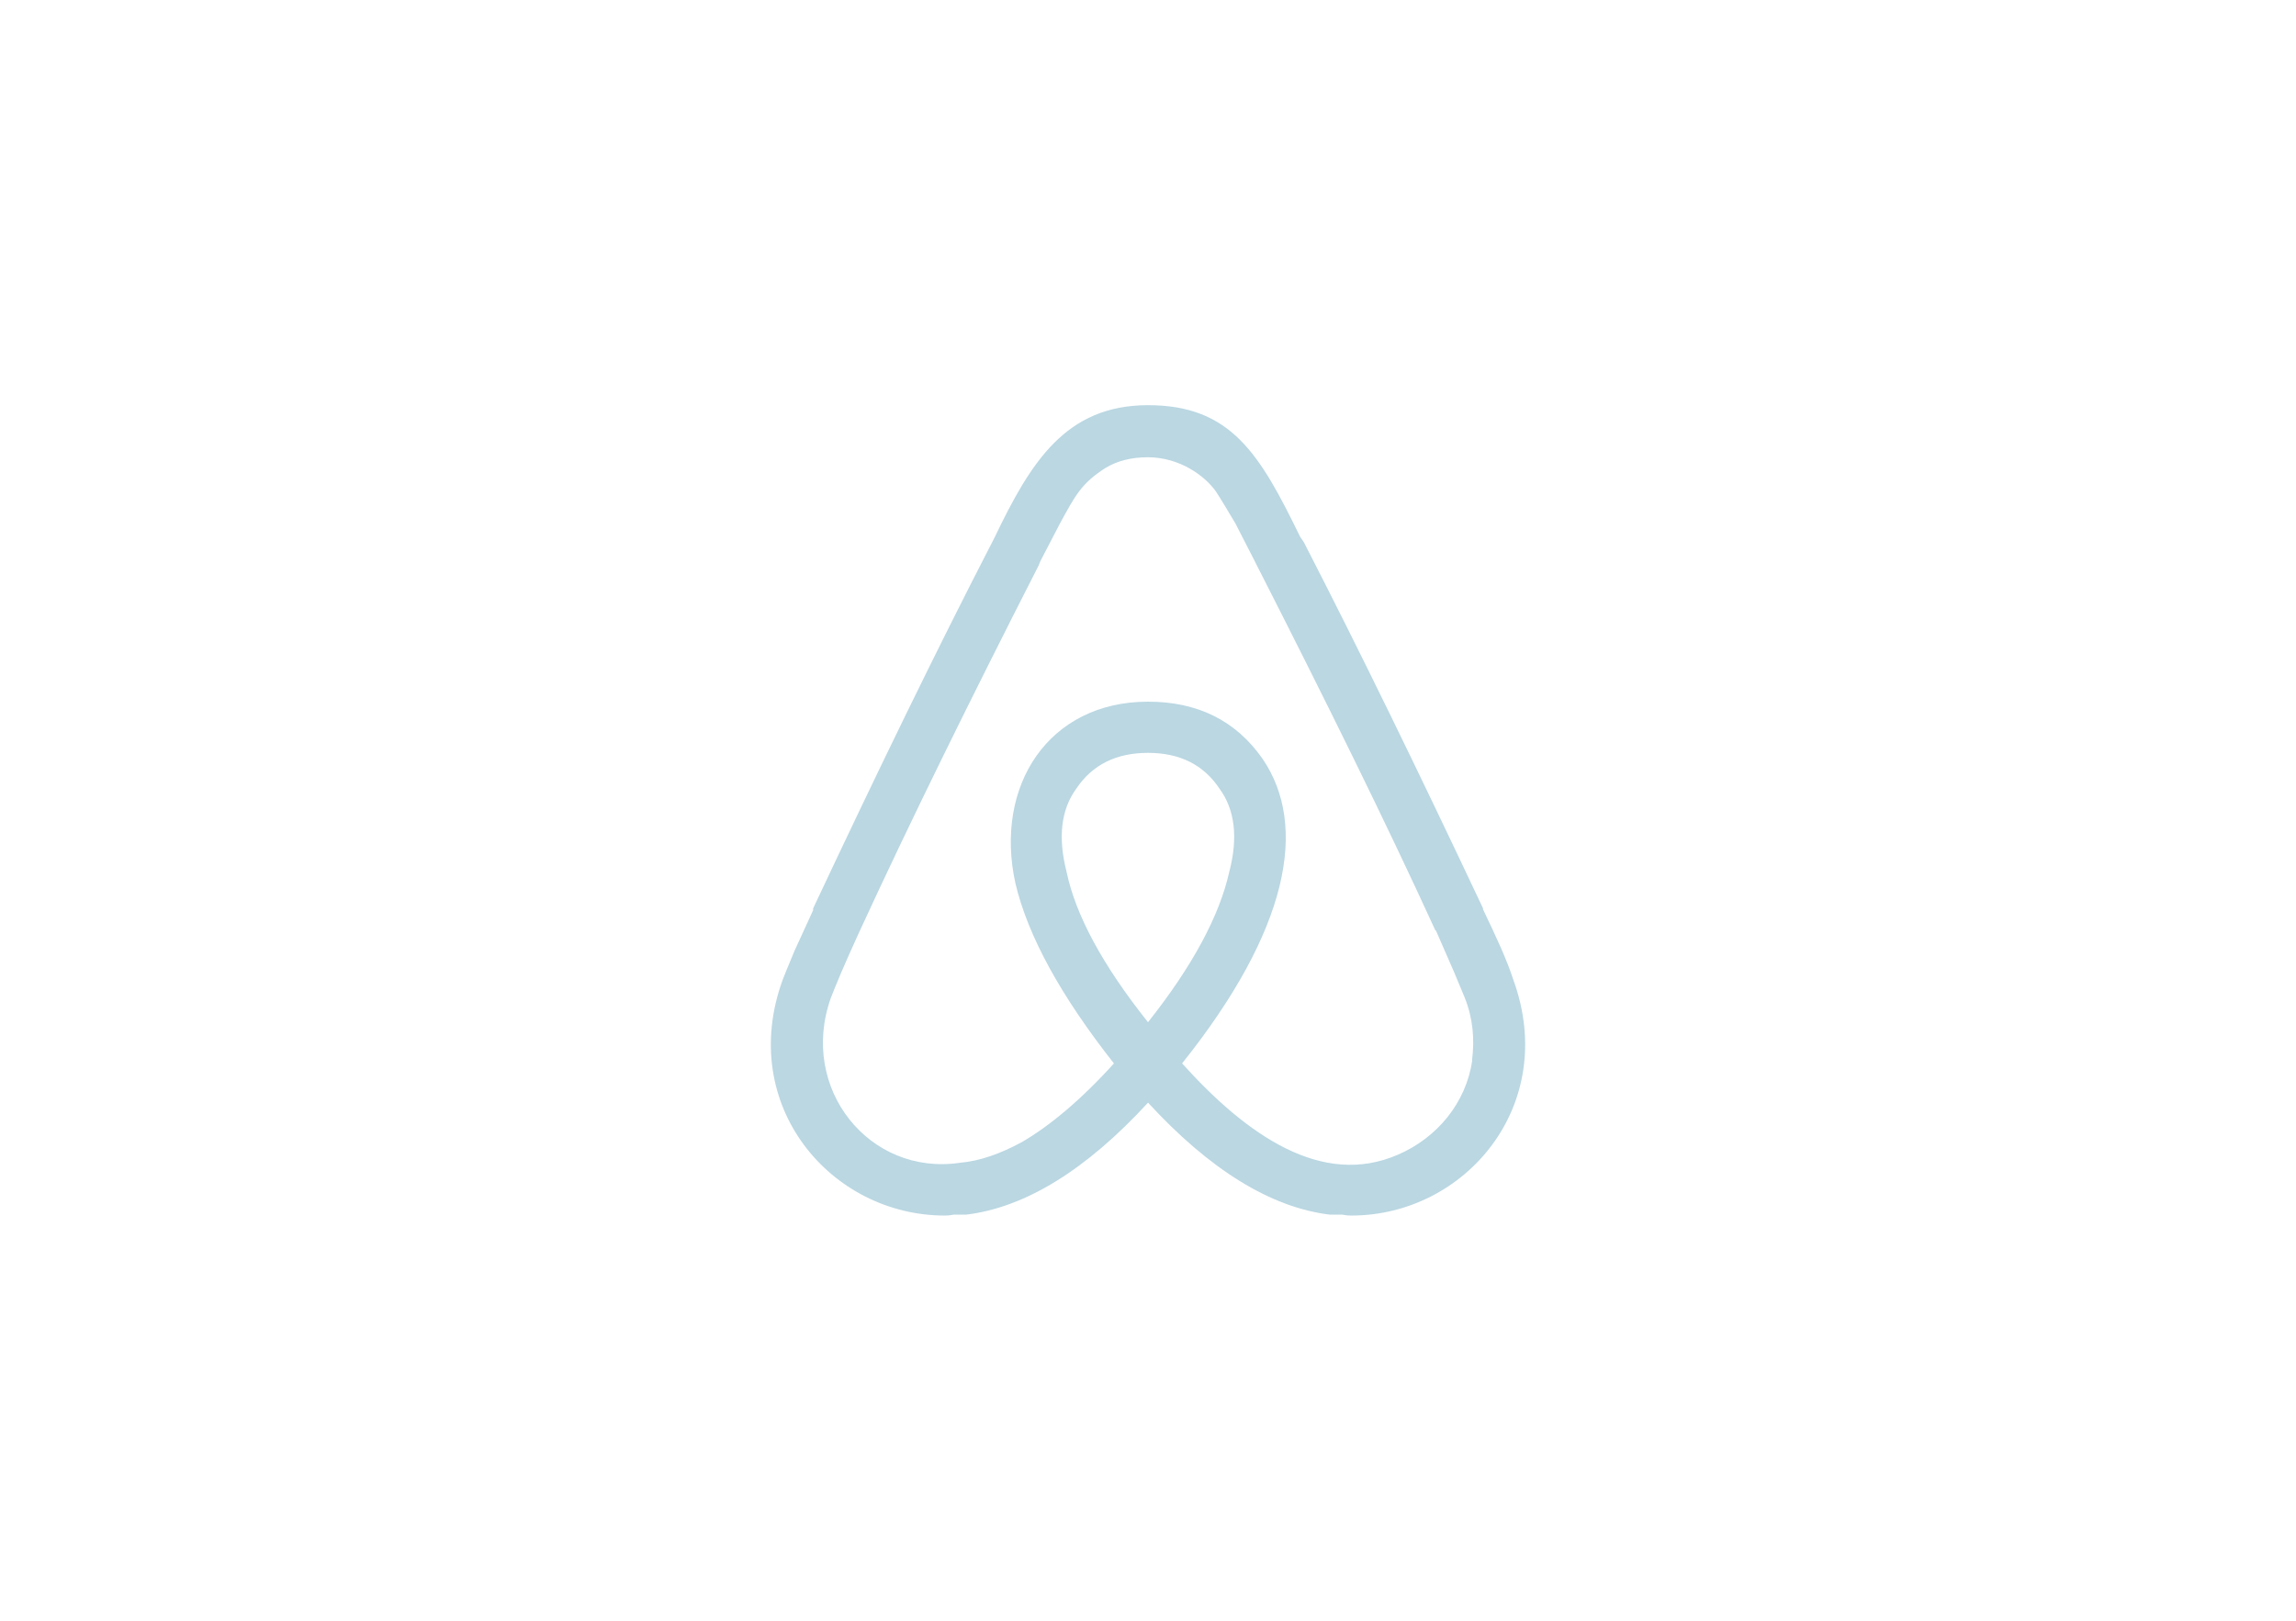
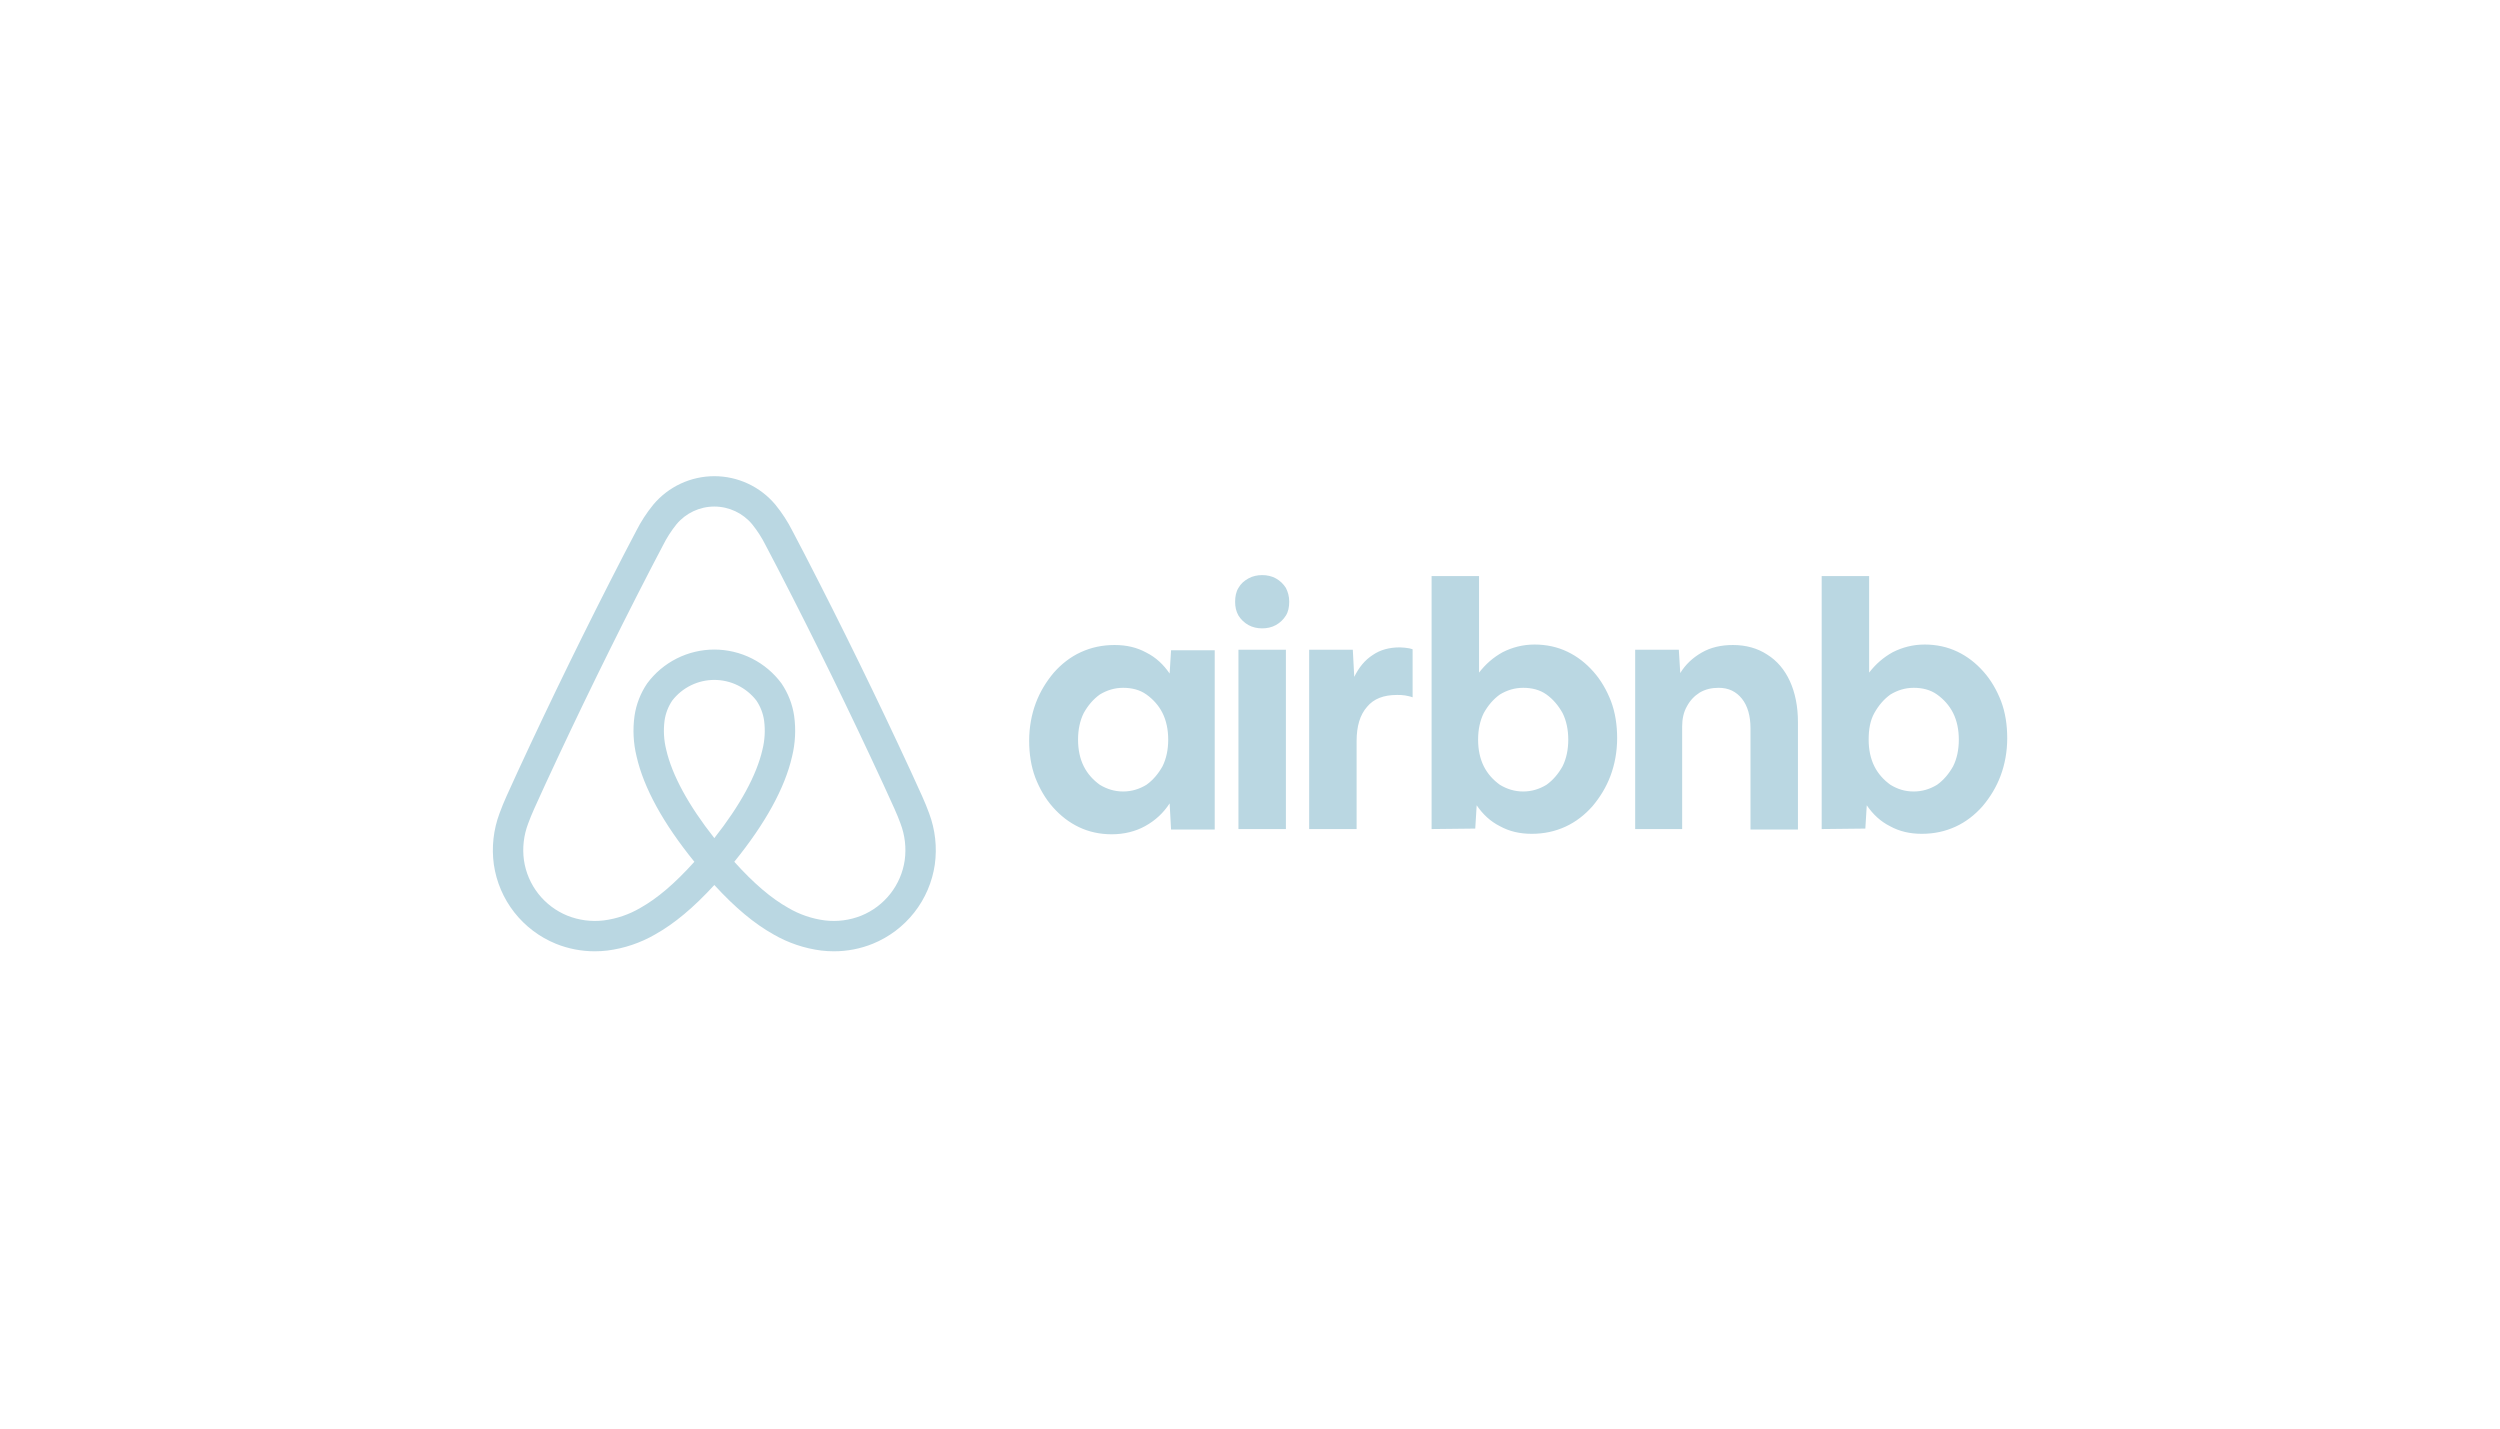
- <svg xmlns="http://www.w3.org/2000/svg" width="340" height="240" viewBox="0 0 340 240" fill="none">
-   <path transform="translate(110.0 60.0) scale(5.0)" d="M12.001 18.275c-1.353-1.697-2.148-3.184-2.413-4.457-.263-1.027-.16-1.848.291-2.465.477-.71 1.188-1.056 2.121-1.056s1.643.345 2.12 1.063c.446.61.558 1.432.286 2.465-.291 1.298-1.085 2.785-2.412 4.458zm9.601 1.14c-.185 1.246-1.034 2.28-2.2 2.783-2.253.98-4.483-.583-6.392-2.704 3.157-3.951 3.74-7.028 2.385-9.018-.795-1.14-1.933-1.695-3.394-1.695-2.944 0-4.563 2.49-3.927 5.382.37 1.565 1.352 3.343 2.917 5.332-.98 1.085-1.91 1.856-2.732 2.333-.636.344-1.245.558-1.828.609-2.679.399-4.778-2.2-3.825-4.88.132-.345.395-.98.845-1.961l.025-.053c1.464-3.178 3.242-6.79 5.285-10.795l.053-.132.58-1.116c.45-.822.635-1.19 1.351-1.643.346-.21.77-.315 1.246-.315.954 0 1.698.558 2.016 1.007.158.239.345.557.582.953l.558 1.089.08.159c2.041 4.004 3.821 7.608 5.279 10.794l.026.025.533 1.22.318.764c.243.613.294 1.222.213 1.858zm1.22-2.39c-.186-.583-.505-1.271-.9-2.094v-.03c-1.889-4.006-3.642-7.608-5.307-10.844l-.111-.163C15.317 1.461 14.468 0 12.001 0c-2.44 0-3.476 1.695-4.535 3.898l-.081.16c-1.669 3.236-3.421 6.843-5.303 10.847v.053l-.559 1.22c-.21.504-.317.768-.345.847C-.172 20.74 2.611 24 5.98 24c.027 0 .132 0 .265-.027h.372c1.75-.213 3.554-1.325 5.384-3.317 1.829 1.989 3.635 3.104 5.382 3.317h.372c.133.027.239.027.265.027 3.37.003 6.152-3.261 4.802-6.975z" fill="#BAD7E2" />
+ <svg xmlns="http://www.w3.org/2000/svg" width="420" height="240" viewBox="0 0 420 240" fill="none">
+   <g transform="translate(82.80 80.00) scale(0.4969)" fill="#BAD7E2">
+     <path fill="#BAD7E2" d="M147.508 113.996c-.72-2.022-1.562-3.978-2.363-5.79a541 541 0 0 0-3.772-8.282l-.1-.215a1853 1853 0 0 0-35.53-72.668l-.529-1.024a473 473 0 0 0-3.926-7.505A48.8 48.8 0 0 0 95.51 9.62a26.9 26.9 0 0 0-9.248-7.098a26.95 26.95 0 0 0-22.776.003a26.9 26.9 0 0 0-9.246 7.1a49 49 0 0 0-5.773 8.89a481 481 0 0 0-3.962 7.574l-.49.95A1855 1855 0 0 0 8.484 99.71l-.162.35a547 547 0 0 0-3.709 8.145c-.8 1.811-1.641 3.766-2.362 5.793a35.5 35.5 0 0 0-1.916 17.308a34.2 34.2 0 0 0 6.924 16.173a34.3 34.3 0 0 0 14.055 10.606a34.9 34.9 0 0 0 13.151 2.544q2.126 0 4.238-.247a43.2 43.2 0 0 0 16.172-5.456c6.523-3.665 12.966-9.036 20.004-16.711c7.038 7.675 13.48 13.046 20.004 16.71a43.2 43.2 0 0 0 16.172 5.457a37 37 0 0 0 4.238.247c4.507.01 8.973-.854 13.15-2.544a34.3 34.3 0 0 0 14.056-10.606a34.2 34.2 0 0 0 6.924-16.173a35.54 35.54 0 0 0-1.915-17.31m-72.629 8.367c-8.713-11.044-14.303-21.3-16.265-29.897a26.4 26.4 0 0 1-.56-9.857a16.1 16.1 0 0 1 2.593-6.739a17.95 17.95 0 0 1 6.302-5.15a18 18 0 0 1 15.862.002a17.95 17.95 0 0 1 6.301 5.15a16.1 16.1 0 0 1 2.593 6.74a26.5 26.5 0 0 1-.562 9.86c-1.964 8.597-7.553 18.85-16.264 29.891m64.368 7.489a23.9 23.9 0 0 1-4.841 11.307a23.97 23.97 0 0 1-9.828 7.416a25.05 25.05 0 0 1-12.336 1.614a32.6 32.6 0 0 1-12.317-4.207c-5.807-3.262-11.685-8.27-18.3-15.617c10.53-12.983 17.106-24.95 19.54-35.61a36.6 36.6 0 0 0 .7-13.7a26.3 26.3 0 0 0-4.274-10.985a28.2 28.2 0 0 0-9.989-8.427a28.26 28.26 0 0 0-25.444 0a28.2 28.2 0 0 0-9.99 8.425a26.3 26.3 0 0 0-4.274 10.981a36.6 36.6 0 0 0 .696 13.696c2.433 10.663 9.009 22.634 19.542 35.621c-6.614 7.346-12.492 12.354-18.299 15.617a32.6 32.6 0 0 1-12.317 4.206a25.05 25.05 0 0 1-12.337-1.614a24 24 0 0 1-9.827-7.415a23.9 23.9 0 0 1-4.84-11.308a25.2 25.2 0 0 1 1.426-12.42c.574-1.616 1.247-3.2 2.08-5.084a543 543 0 0 1 3.639-7.991l.162-.352a1844 1844 0 0 1 35.336-72.266l.492-.955c1.26-2.443 2.562-4.97 3.876-7.411a39.7 39.7 0 0 1 4.539-7.087a16.65 16.65 0 0 1 25.631-.002a39.5 39.5 0 0 1 4.54 7.084c1.301 2.42 2.592 4.924 3.841 7.345l.53 1.027a1842 1842 0 0 1 35.335 72.267l.1.216c1.23 2.663 2.503 5.415 3.701 8.126c.834 1.886 1.508 3.472 2.081 5.082a25.2 25.2 0 0 1 1.426 12.42m69.993-8.781q-6.015 0-11.07-2.411c-3.37-1.608-6.257-3.86-8.824-6.753s-4.492-6.27-5.937-9.969c-1.444-3.859-2.086-8.04-2.086-12.541s.803-8.844 2.247-12.703s3.53-7.235 6.097-10.29c2.567-2.894 5.615-5.306 9.145-6.914s7.22-2.412 11.392-2.412c4.01 0 7.54.804 10.75 2.573c3.209 1.608 5.776 4.02 7.861 7.074l.482-7.878h14.76v60.617h-14.76l-.482-8.843c-2.085 3.215-4.813 5.788-8.343 7.717c-3.209 1.77-7.06 2.734-11.231 2.734m3.852-14.47c2.888 0 5.455-.804 7.862-2.251c2.246-1.608 4.01-3.698 5.455-6.27c1.283-2.573 1.925-5.628 1.925-9.005s-.642-6.432-1.925-9.004c-1.284-2.573-3.21-4.663-5.455-6.27c-2.247-1.609-4.974-2.252-7.862-2.252s-5.455.804-7.862 2.251c-2.246 1.608-4.011 3.698-5.455 6.27c-1.284 2.573-1.926 5.628-1.926 9.005s.642 6.432 1.926 9.004c1.283 2.573 3.209 4.663 5.455 6.27c2.407 1.448 4.974 2.252 7.862 2.252m56.156-64.155c0 1.769-.321 3.377-1.124 4.663a9.3 9.3 0 0 1-3.369 3.216c-1.444.804-3.048 1.125-4.652 1.125s-3.21-.321-4.654-1.125a9.3 9.3 0 0 1-3.369-3.216c-.802-1.447-1.123-2.894-1.123-4.663c0-1.768.32-3.376 1.123-4.663c.802-1.447 1.925-2.411 3.37-3.215c1.443-.804 3.048-1.126 4.653-1.126s3.208.322 4.652 1.126a9.3 9.3 0 0 1 3.37 3.215c.641 1.287 1.123 2.734 1.123 4.663m-17.168 76.857V58.685h16.044v60.617zm58.884-44.7v.162c-.802-.322-1.765-.483-2.568-.643c-.962-.161-1.765-.161-2.727-.161c-4.493 0-7.862 1.286-10.108 4.02c-2.407 2.733-3.53 6.592-3.53 11.576v29.746h-16.044V58.685h14.76l.482 9.165c1.604-3.216 3.53-5.628 6.257-7.396c2.567-1.77 5.615-2.573 9.145-2.573c1.124 0 2.247.16 3.21.321c.48.161.801.161 1.123.322zm6.417 44.7v-85.54h16.045v32.64c2.246-2.893 4.813-5.145 8.022-6.913c3.21-1.608 6.74-2.573 10.75-2.573q6.016 0 11.07 2.412c3.37 1.608 6.258 3.859 8.825 6.753c2.568 2.894 4.493 6.271 5.937 9.97c1.444 3.858 2.085 8.038 2.085 12.54c0 4.503-.802 8.844-2.245 12.703c-1.445 3.859-3.53 7.235-6.098 10.29c-2.567 2.895-5.615 5.306-9.145 6.914s-7.22 2.412-11.391 2.412c-4.012 0-7.541-.804-10.75-2.573c-3.21-1.608-5.777-4.02-7.862-7.074l-.482 7.878zm30.966-12.702c2.889 0 5.456-.804 7.862-2.251c2.246-1.608 4.011-3.698 5.455-6.27c1.284-2.573 1.926-5.628 1.926-9.005s-.642-6.432-1.926-9.004c-1.444-2.573-3.209-4.663-5.455-6.27c-2.246-1.609-4.973-2.252-7.862-2.252c-2.888 0-5.455.804-7.861 2.251c-2.247 1.608-4.012 3.698-5.456 6.27c-1.283 2.573-1.925 5.628-1.925 9.005s.642 6.432 1.925 9.004c1.284 2.573 3.21 4.663 5.456 6.27c2.406 1.448 4.973 2.252 7.861 2.252m37.866 12.702V58.685h14.76l.482 7.879c1.765-2.895 4.171-5.146 7.22-6.914c3.048-1.769 6.578-2.573 10.59-2.573c4.492 0 8.342 1.125 11.551 3.216c3.37 2.09 5.937 5.145 7.702 9.004s2.727 8.521 2.727 13.828v36.338h-16.044V85.215c0-4.18-.963-7.557-2.888-9.97c-1.925-2.41-4.493-3.697-7.862-3.697c-2.407 0-4.493.482-6.418 1.608c-1.765 1.125-3.209 2.572-4.332 4.663c-1.123 1.929-1.604 4.34-1.604 6.753v34.73zm63.054 0v-85.54h16.045v32.64c2.246-2.893 4.813-5.145 8.022-6.913c3.21-1.608 6.74-2.573 10.75-2.573q6.018 0 11.071 2.412c3.37 1.608 6.257 3.859 8.824 6.753c2.57 2.894 4.492 6.271 5.938 9.97c1.446 3.858 2.083 8.038 2.083 12.54c0 4.503-.798 8.844-2.244 12.703c-1.445 3.859-3.529 7.235-6.099 10.29c-2.566 2.895-5.614 5.306-9.144 6.914s-7.22 2.412-11.391 2.412c-4.011 0-7.541-.804-10.75-2.573c-3.21-1.608-5.776-4.02-7.862-7.074l-.481 7.878zm31.127-12.702c2.888 0 5.455-.804 7.862-2.251c2.246-1.608 4.01-3.698 5.455-6.27c1.284-2.573 1.926-5.628 1.926-9.005s-.642-6.432-1.926-9.004c-1.283-2.573-3.209-4.663-5.455-6.27c-2.247-1.609-4.974-2.252-7.862-2.252s-5.455.804-7.862 2.251c-2.246 1.608-4.01 3.698-5.455 6.27c-1.444 2.573-1.926 5.628-1.926 9.005s.643 6.432 1.926 9.004c1.284 2.573 3.21 4.663 5.455 6.27c2.407 1.448 4.814 2.252 7.862 2.252" />
+   </g>
</svg>
